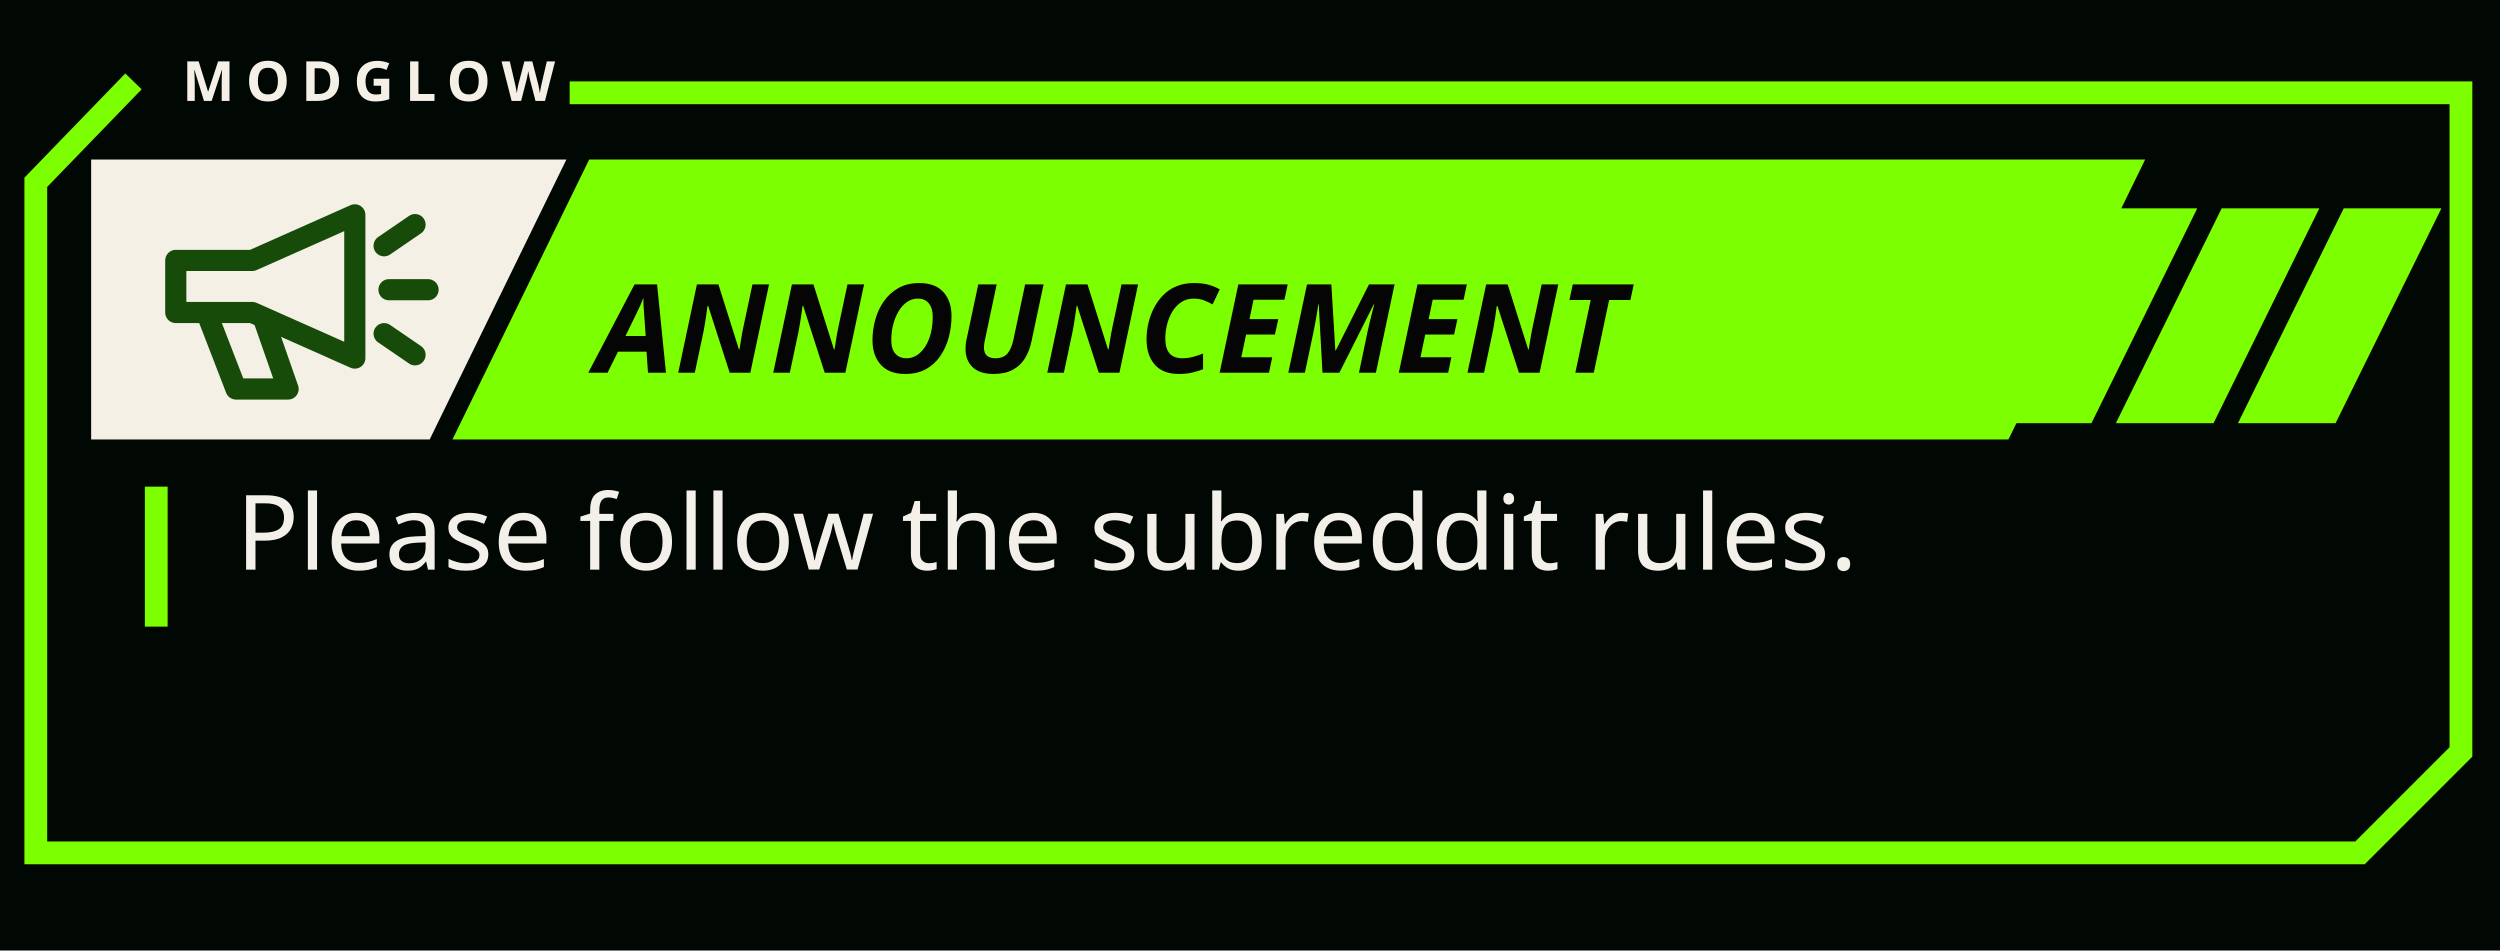
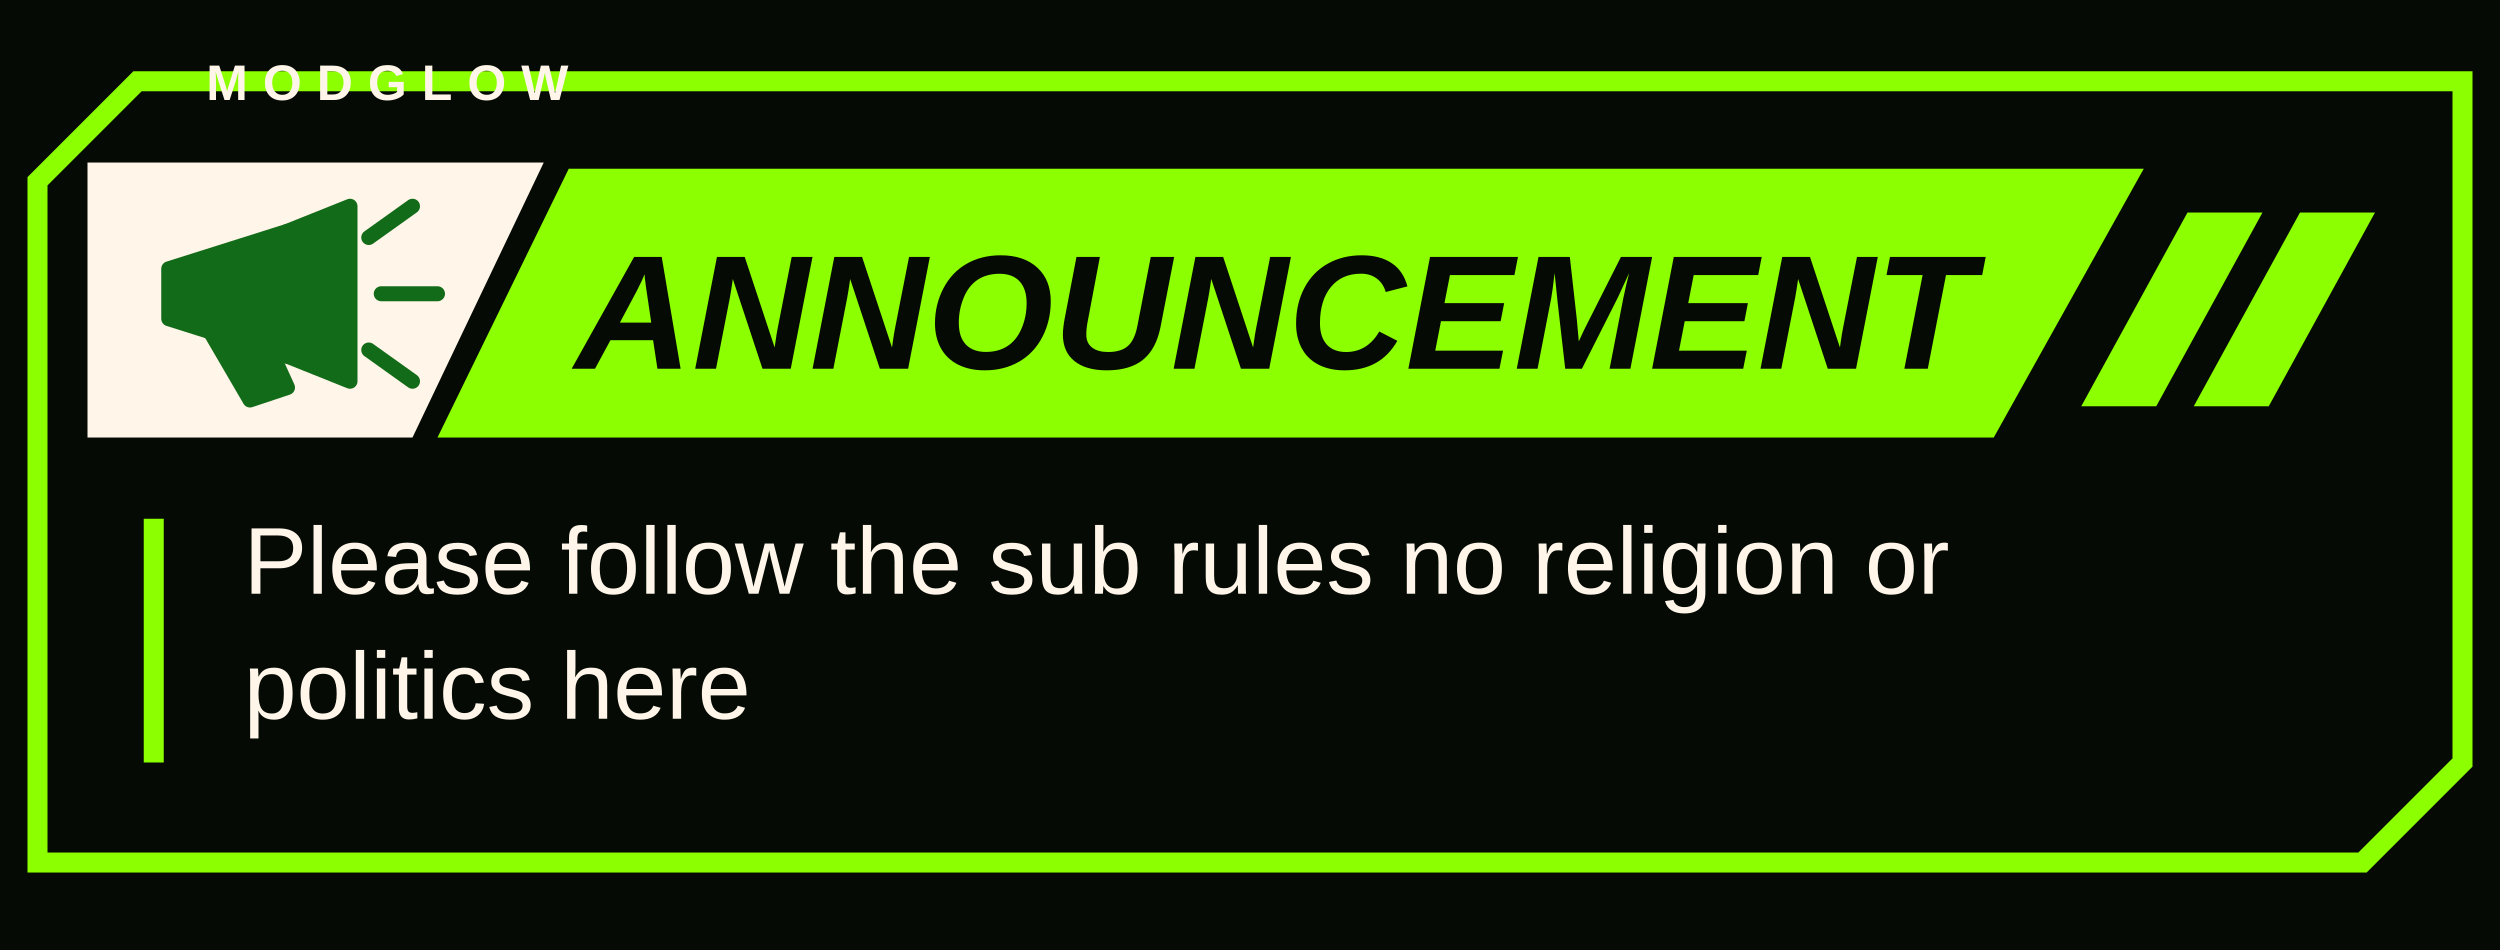
- <svg xmlns="http://www.w3.org/2000/svg" width="1536" height="584" viewBox="0 0 1536 584">
-   <rect width="1536" height="584" fill="#010703" />
-   <path d="M350 57 H1512 V462 L1450 524 H22 V112 L82 50" fill="none" stroke="#7CFF00" stroke-width="14" stroke-linecap="butt" stroke-linejoin="miter" />
-   <text x="112" y="62" font-family="IBM Plex Sans" font-size="34" font-weight="700" letter-spacing="7" fill="#F5F0E6">MODGLOW</text>
-   <path d="M56 98 H348 L264 270 H56 Z" fill="#F5F0E6" />
-   <path d="M362 98 H1318 L1234 270 H278 Z" fill="#7CFF00" />
-   <g>
-     <path d="M108 160 H155 L218 132 V220 L155 192 H108 Z" fill="none" stroke="#174B0A" stroke-width="13" stroke-linejoin="round" />
-     <path d="M128 195 L145 239 H177 L162 196 M236 151 L255 138 M239 178 H263 M236 205 L255 218" fill="none" stroke="#174B0A" stroke-width="13" stroke-linecap="round" stroke-linejoin="round" />
+ <svg xmlns="http://www.w3.org/2000/svg" width="2000" height="760" viewBox="0 0 2000 760">
+   <rect width="2000" height="760" fill="#050A05" />
+   <path d="M110 65 H1970 V610 L1890 690 H30 V145 Z" fill="none" stroke="#8CFF00" stroke-width="16" />
+   <text x="165" y="80" fill="#FFF5E8" font-family="Arial,sans-serif" font-size="40" font-weight="bold" letter-spacing="12">MODGLOW</text>
+   <path d="M70 130 H435 L330 350 H70 Z" fill="#FFF5E8" />
+   <path d="M455 135 H1715 L1595 350 H350 Z" fill="#8CFF00" />
+   <g fill="#126B18" stroke="#126B18" stroke-width="12" stroke-linejoin="round">
+     <path d="M135 215 L230 185 L230 285 L135 255 Z" />
+     <path d="M230 185 L280 165 V305 L230 285 Z" />
+     <path d="M165 260 L200 320 L230 310 L205 255 Z" />
  </g>
-   <text x="366" y="229" font-family="IBM Plex Sans" font-size="76" font-weight="700" font-style="italic" letter-spacing="1" fill="#050505">ANNOUNCEMENT</text>
-   <path d="M1290 128 H1350 L1285 260 H1225 Z" fill="#7CFF00" />
-   <path d="M1365 128 H1425 L1360 260 H1300 Z" fill="#7CFF00" />
-   <path d="M1440 128 H1500 L1435 260 H1375 Z" fill="#7CFF00" />
-   <path d="M96 306 V378" stroke="#7CFF00" stroke-width="14" stroke-linecap="square" />
-   <text x="145" y="350" font-family="IBM Plex Sans" font-size="64" font-weight="400" fill="#F5F0E6">
-     <tspan x="145" dy="0">
-       <tspan font-family="IBM Plex Sans" font-weight="400" font-style="normal" fill="#F2F0E8">Please follow the subreddit rules.</tspan>
-     </tspan>
-   </text>
+   <g stroke="#126B18" stroke-width="12" stroke-linecap="round">
+     <path d="M295 190 L330 165" />
+     <path d="M305 235 H350" />
+     <path d="M295 280 L330 305" />
+   </g>
+   <text x="460" y="295" fill="#050A05" font-family="Arial,sans-serif" font-size="130" font-weight="900" font-style="italic" textLength="1180" lengthAdjust="spacingAndGlyphs">ANNOUNCEMENT</text>
+   <g fill="#8CFF00">
+     <path d="M1750 170 H1810 L1725 325 H1665 Z" />
+     <path d="M1840 170 H1900 L1815 325 H1755 Z" />
+   </g>
+   <rect x="115" y="415" width="16" height="195" fill="#8CFF00" />
+   <g fill="#FFF5E8" font-family="Arial,sans-serif" font-size="76">
+     <text x="195" y="475">Please follow the sub rules no religion or</text>
+     <text x="195" y="575">politics here</text>
+   </g>
</svg>
